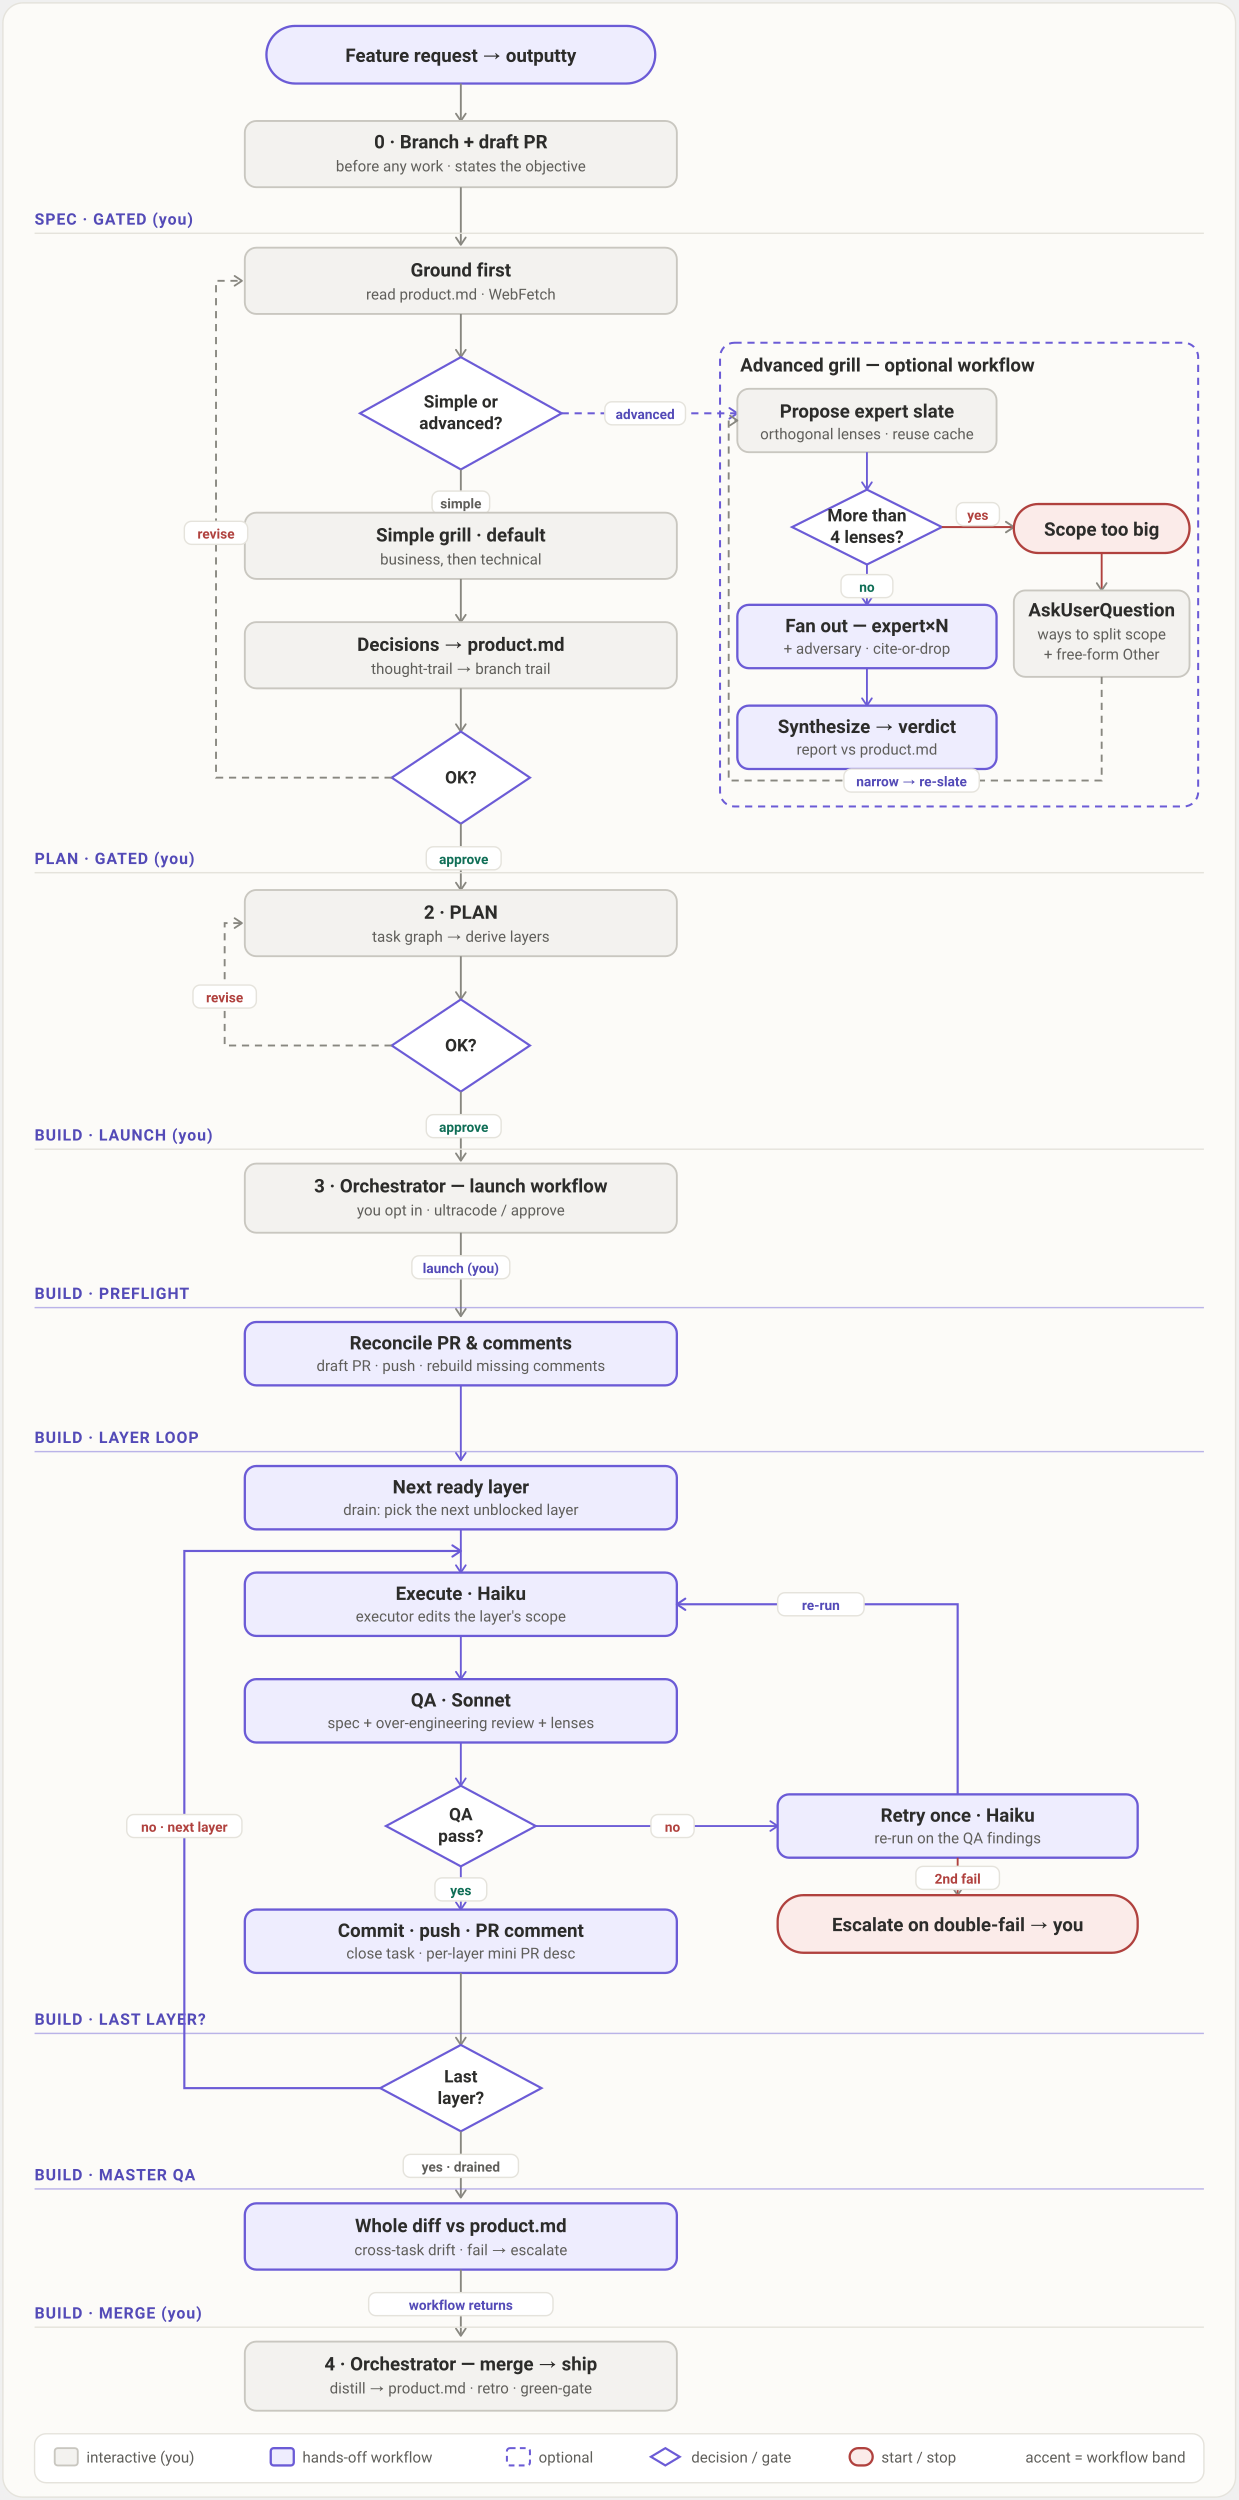
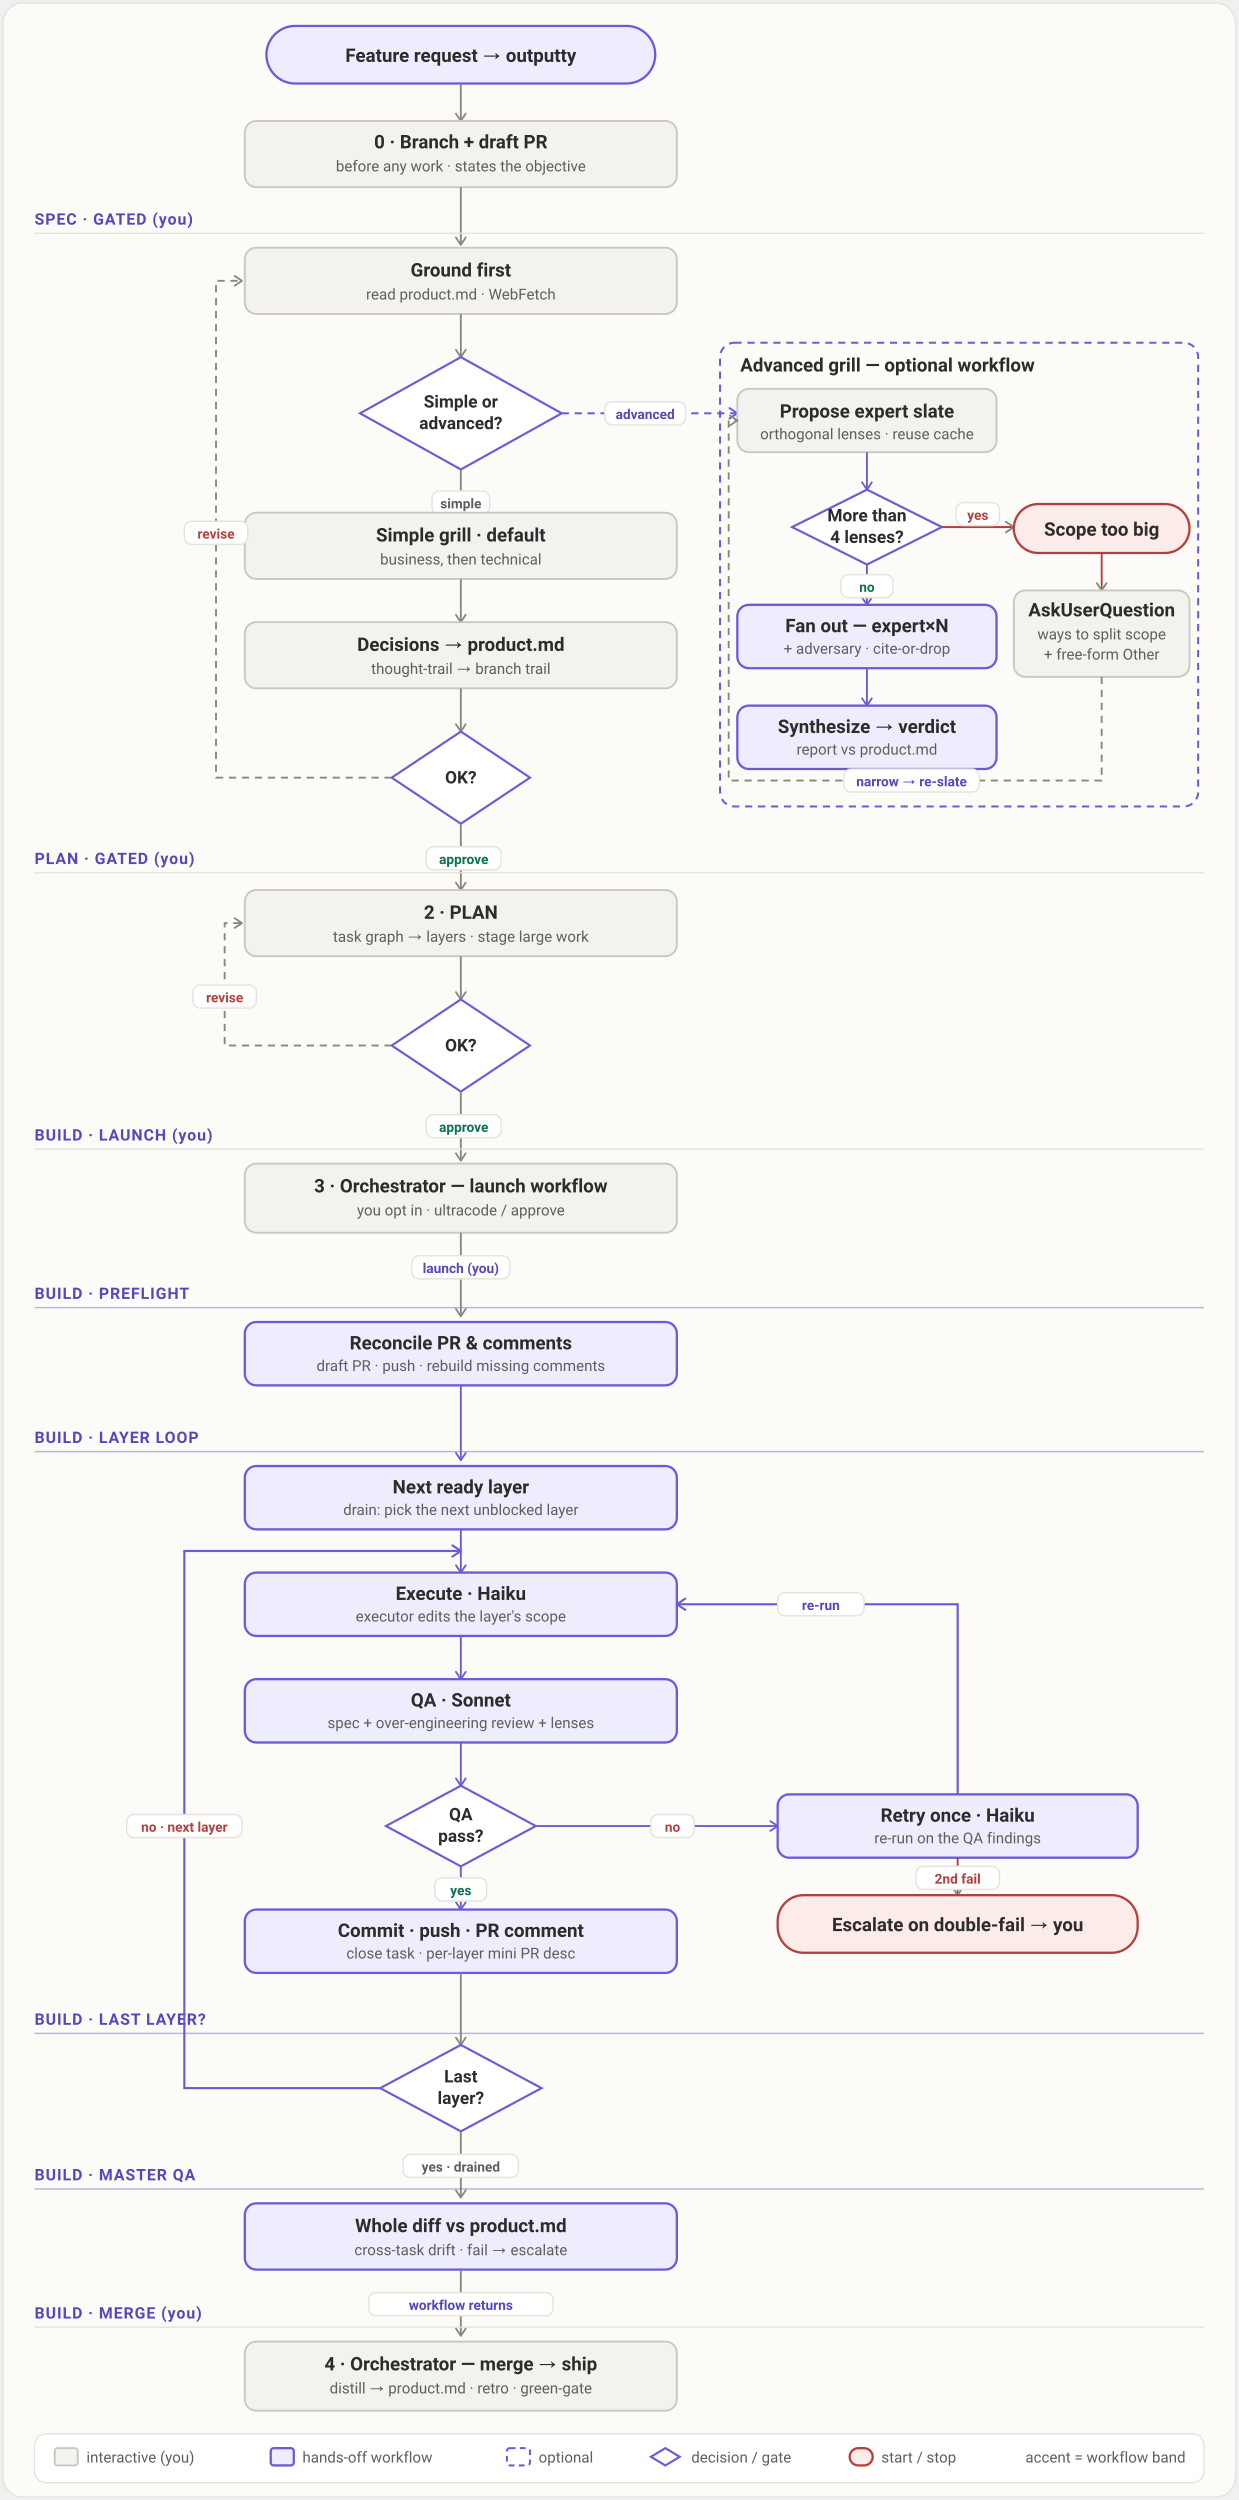
<svg xmlns="http://www.w3.org/2000/svg" width="100%" viewBox="0 0 860 1736" role="img" aria-labelledby="t d">
  <style>
  text{font-family:"Anthropic Sans",system-ui,-apple-system,"Segoe UI",Roboto,Helvetica,Arial,sans-serif}
  .th{font-size:13px;font-weight:600;fill:#2C2C2A}
  .t{font-size:12px;font-weight:600;fill:#2C2C2A}
  .ts{font-size:10.5px;font-weight:400;fill:#5F5E5A}
  .band{font-size:11px;font-weight:700;fill:#534AB7;letter-spacing:.06em}
  .chip{font-size:9.5px;font-weight:700;text-anchor:middle}
  .nbox{fill:#F3F2EF;stroke:#C9C7C0;stroke-width:1.3}
  .wfc{fill:#EEEDFE;stroke:#6B5BD6;stroke-width:1.6}
  .term{fill:#EEEDFE;stroke:#6B5BD6;stroke-width:1.6}
  .stop{fill:#FBEBE9;stroke:#B0413E;stroke-width:1.6}
  .opt{fill:none;stroke:#6B5BD6;stroke-width:1.4;stroke-dasharray:5 4}
  .dia{fill:#FFFFFF;stroke:#6B5BD6;stroke-width:1.5}
</style>
  <defs>
    <marker id="arrow" viewBox="0 0 10 10" refX="8" refY="5" markerWidth="6.5" markerHeight="6.5" orient="auto-start-reverse">
      <path d="M2 1L8 5L2 9" fill="none" stroke="#888780" stroke-width="1.5" stroke-linecap="round" stroke-linejoin="round" />
    </marker>
    <marker id="arrowp" viewBox="0 0 10 10" refX="8" refY="5" markerWidth="6.5" markerHeight="6.5" orient="auto-start-reverse">
      <path d="M2 1L8 5L2 9" fill="none" stroke="#6B5BD6" stroke-width="1.5" stroke-linecap="round" stroke-linejoin="round" />
    </marker>
  </defs>
  <rect x="2" y="2" width="856" height="1732" rx="14" fill="#FCFBF8" stroke="#E5E3DC" />
  <g id="section-intro">
    <rect class="term" x="185" y="18" width="270" height="40" rx="20" />
    <text class="th" x="320" y="43" text-anchor="middle">Feature request → outputty</text>
    <line x1="320" y1="58" x2="320" y2="84" stroke="#888780" stroke-width="1.3" marker-end="url(#arrow)" />
    <rect class="nbox" x="170" y="84" width="300" height="46" rx="8" />
    <text class="th" x="320" y="103" text-anchor="middle">0 · Branch + draft PR</text>
    <text class="ts" x="320" y="119" text-anchor="middle">before any work · states the objective</text>
    <line x1="320" y1="130" x2="320" y2="170" stroke="#888780" stroke-width="1.3" marker-end="url(#arrow)" />
  </g>
  <g id="section-spec">
    <text class="band" x="24" y="156">SPEC · GATED (you)</text>
    <line x1="24" y1="162" x2="836" y2="162" stroke="#E5E3DC" stroke-width="1" />
    <rect class="nbox" x="170" y="172" width="300" height="46" rx="8" />
    <text class="th" x="320" y="192" text-anchor="middle">Ground first</text>
    <text class="ts" x="320" y="208" text-anchor="middle">read product.md · WebFetch</text>
    <line x1="320" y1="218" x2="320" y2="248" stroke="#888780" stroke-width="1.3" marker-end="url(#arrow)" />
    <polygon class="dia" points="320,248 390,287 320,326 250,287" />
    <text class="t" x="320" y="283" text-anchor="middle">Simple or</text>
    <text class="t" x="320" y="298" text-anchor="middle">advanced?</text>
    <path d="M390,287 L512,287" fill="none" stroke="#6B5BD6" stroke-width="1.4" stroke-dasharray="5 4" marker-end="url(#arrowp)" />
    <rect x="420" y="279" width="56" height="16" rx="5" fill="#FFFFFF" stroke="#E5E3DC" />
    <text class="chip" x="448" y="291" fill="#534AB7">advanced</text>
    <line x1="320" y1="326" x2="320" y2="356" stroke="#888780" stroke-width="1.3" marker-end="url(#arrow)" />
    <rect x="300" y="341" width="40" height="16" rx="5" fill="#FFFFFF" stroke="#E5E3DC" />
    <text class="chip" x="320" y="353" fill="#5F5E5A">simple</text>
    <rect class="nbox" x="170" y="356" width="300" height="46" rx="8" />
    <text class="th" x="320" y="376" text-anchor="middle">Simple grill · default</text>
    <text class="ts" x="320" y="392" text-anchor="middle">business, then technical</text>
    <line x1="320" y1="402" x2="320" y2="432" stroke="#888780" stroke-width="1.3" marker-end="url(#arrow)" />
    <rect class="opt" x="500" y="238" width="332" height="322" rx="10" />
    <text class="th" x="514" y="258" fill="#3C3489">Advanced grill — optional workflow</text>
    <rect class="nbox" x="512" y="270" width="180" height="44" rx="8" />
    <text class="th" x="602" y="290" text-anchor="middle">Propose expert slate</text>
    <text class="ts" x="602" y="305" text-anchor="middle">orthogonal lenses · reuse cache</text>
    <line x1="602" y1="314" x2="602" y2="340" stroke="#6B5BD6" stroke-width="1.3" marker-end="url(#arrowp)" />
    <polygon class="dia" points="602,340 654,366 602,392 550,366" />
    <text class="t" x="602" y="362" text-anchor="middle">More than</text>
    <text class="t" x="602" y="377" text-anchor="middle">4 lenses?</text>
    <line x1="602" y1="392" x2="602" y2="420" stroke="#6B5BD6" stroke-width="1.3" marker-end="url(#arrowp)" />
    <rect x="584" y="399" width="36" height="16" rx="5" fill="#FFFFFF" stroke="#E5E3DC" />
    <text class="chip" x="602" y="411" fill="#0F6E56">no</text>
    <rect class="wfc" x="512" y="420" width="180" height="44" rx="8" />
    <text class="th" x="602" y="439" text-anchor="middle">Fan out — expert×N</text>
    <text class="ts" x="602" y="454" text-anchor="middle">+ adversary · cite-or-drop</text>
    <line x1="602" y1="464" x2="602" y2="490" stroke="#6B5BD6" stroke-width="1.3" marker-end="url(#arrowp)" />
    <rect class="wfc" x="512" y="490" width="180" height="44" rx="8" />
    <text class="th" x="602" y="509" text-anchor="middle">Synthesize → verdict</text>
    <text class="ts" x="602" y="524" text-anchor="middle">report vs product.md</text>
    <path d="M654,366 L704,366" fill="none" stroke="#B0413E" stroke-width="1.4" marker-end="url(#arrow)" />
    <rect x="664" y="349" width="30" height="16" rx="5" fill="#FFFFFF" stroke="#E5E3DC" />
    <text class="chip" x="679" y="361" fill="#B0413E">yes</text>
    <rect class="stop" x="704" y="350" width="122" height="34" rx="17" />
    <text class="th" x="765" y="372" text-anchor="middle">Scope too big</text>
    <line x1="765" y1="384" x2="765" y2="410" stroke="#B0413E" stroke-width="1.3" marker-end="url(#arrow)" />
    <rect class="nbox" x="704" y="410" width="122" height="60" rx="8" />
    <text class="th" x="765" y="428" text-anchor="middle">AskUserQuestion</text>
    <text class="ts" x="765" y="444" text-anchor="middle">ways to split scope</text>
    <text class="ts" x="765" y="458" text-anchor="middle">+ free-form Other</text>
    <path d="M765,470 L765,542 L506,542 L506,292 L512,292" fill="none" stroke="#888780" stroke-width="1.3" stroke-dasharray="5 4" marker-end="url(#arrow)" />
    <rect x="586" y="534" width="94" height="16" rx="5" fill="#FFFFFF" stroke="#E5E3DC" />
    <text class="chip" x="633" y="546" fill="#534AB7">narrow → re-slate</text>
    <rect class="nbox" x="170" y="432" width="300" height="46" rx="8" />
    <text class="th" x="320" y="452" text-anchor="middle">Decisions → product.md</text>
    <text class="ts" x="320" y="468" text-anchor="middle">thought-trail → branch trail</text>
    <line x1="320" y1="478" x2="320" y2="508" stroke="#888780" stroke-width="1.3" marker-end="url(#arrow)" />
    <polygon class="dia" points="320,508 368,540 320,572 272,540" />
    <text class="t" x="320" y="544" text-anchor="middle">OK?</text>
    <path d="M272,540 L150,540 L150,195 L168,195" fill="none" stroke="#888780" stroke-width="1.3" stroke-dasharray="5 4" marker-end="url(#arrow)" />
    <rect x="128" y="362" width="44" height="16" rx="5" fill="#FFFFFF" stroke="#E5E3DC" />
    <text class="chip" x="150" y="374" fill="#B0413E">revise</text>
    <line x1="320" y1="572" x2="320" y2="618" stroke="#888780" stroke-width="1.3" marker-end="url(#arrow)" />
    <rect x="296" y="588" width="52" height="16" rx="5" fill="#FFFFFF" stroke="#E5E3DC" />
    <text class="chip" x="322" y="600" fill="#0F6E56">approve</text>
  </g>
  <g id="section-plan">
    <text class="band" x="24" y="600">PLAN · GATED (you)</text>
    <line x1="24" y1="606" x2="836" y2="606" stroke="#E5E3DC" stroke-width="1" />
    <rect class="nbox" x="170" y="618" width="300" height="46" rx="8" />
    <text class="th" x="320" y="638" text-anchor="middle">2 · PLAN</text>
-     <text class="ts" x="320" y="654" text-anchor="middle">task graph → derive layers</text>
+     <text class="ts" x="320" y="654" text-anchor="middle">task graph → layers · stage large work</text>
    <line x1="320" y1="664" x2="320" y2="694" stroke="#888780" stroke-width="1.3" marker-end="url(#arrow)" />
    <polygon class="dia" points="320,694 368,726 320,758 272,726" />
    <text class="t" x="320" y="730" text-anchor="middle">OK?</text>
    <path d="M272,726 L156,726 L156,641 L168,641" fill="none" stroke="#888780" stroke-width="1.3" stroke-dasharray="5 4" marker-end="url(#arrow)" />
    <rect x="134" y="684" width="44" height="16" rx="5" fill="#FFFFFF" stroke="#E5E3DC" />
    <text class="chip" x="156" y="696" fill="#B0413E">revise</text>
    <line x1="320" y1="758" x2="320" y2="806" stroke="#888780" stroke-width="1.3" marker-end="url(#arrow)" />
    <rect x="296" y="774" width="52" height="16" rx="5" fill="#FFFFFF" stroke="#E5E3DC" />
    <text class="chip" x="322" y="786" fill="#0F6E56">approve</text>
  </g>
  <g id="section-build-launch">
    <text class="band" x="24" y="792">BUILD · LAUNCH (you)</text>
    <line x1="24" y1="798" x2="836" y2="798" stroke="#E5E3DC" stroke-width="1" />
    <rect class="nbox" x="170" y="808" width="300" height="48" rx="8" />
    <text class="th" x="320" y="828" text-anchor="middle">3 · Orchestrator — launch workflow</text>
    <text class="ts" x="320" y="844" text-anchor="middle">you opt in · ultracode / approve</text>
    <line x1="320" y1="856" x2="320" y2="914" stroke="#888780" stroke-width="1.3" marker-end="url(#arrow)" />
    <rect x="286" y="872" width="68" height="16" rx="5" fill="#FFFFFF" stroke="#E5E3DC" />
    <text class="chip" x="320" y="884" fill="#534AB7">launch (you)</text>
  </g>
  <g id="section-build-preflight">
    <text class="band" x="24" y="902">BUILD · PREFLIGHT</text>
    <line x1="24" y1="908" x2="836" y2="908" stroke="#6B5BD6" stroke-opacity="0.45" stroke-width="1" />
    <rect class="wfc" x="170" y="918" width="300" height="44" rx="8" />
    <text class="th" x="320" y="937" text-anchor="middle">Reconcile PR &amp; comments</text>
    <text class="ts" x="320" y="952" text-anchor="middle">draft PR · push · rebuild missing comments</text>
    <line x1="320" y1="962" x2="320" y2="1014" stroke="#6B5BD6" stroke-width="1.3" marker-end="url(#arrowp)" />
  </g>
  <g id="section-build-layerloop">
    <text class="band" x="24" y="1002">BUILD · LAYER LOOP</text>
    <line x1="24" y1="1008" x2="836" y2="1008" stroke="#6B5BD6" stroke-opacity="0.45" stroke-width="1" />
    <rect class="wfc" x="170" y="1018" width="300" height="44" rx="8" />
    <text class="th" x="320" y="1037" text-anchor="middle">Next ready layer</text>
    <text class="ts" x="320" y="1052" text-anchor="middle">drain: pick the next unblocked layer</text>
    <line x1="320" y1="1062" x2="320" y2="1092" stroke="#6B5BD6" stroke-width="1.3" marker-end="url(#arrowp)" />
    <rect class="wfc" x="170" y="1092" width="300" height="44" rx="8" />
    <text class="th" x="320" y="1111" text-anchor="middle">Execute · Haiku</text>
    <text class="ts" x="320" y="1126" text-anchor="middle">executor edits the layer's scope</text>
    <line x1="320" y1="1136" x2="320" y2="1166" stroke="#6B5BD6" stroke-width="1.3" marker-end="url(#arrowp)" />
    <rect class="wfc" x="170" y="1166" width="300" height="44" rx="8" />
    <text class="th" x="320" y="1185" text-anchor="middle">QA · Sonnet</text>
    <text class="ts" x="320" y="1200" text-anchor="middle">spec + over-engineering review + lenses</text>
    <line x1="320" y1="1210" x2="320" y2="1240" stroke="#6B5BD6" stroke-width="1.3" marker-end="url(#arrowp)" />
    <polygon class="dia" points="320,1240 372,1268 320,1296 268,1268" />
    <text class="t" x="320" y="1264" text-anchor="middle">QA</text>
    <text class="t" x="320" y="1279" text-anchor="middle">pass?</text>
    <line x1="320" y1="1296" x2="320" y2="1326" stroke="#6B5BD6" stroke-width="1.3" marker-end="url(#arrowp)" />
    <rect x="302" y="1304" width="36" height="16" rx="5" fill="#FFFFFF" stroke="#E5E3DC" />
    <text class="chip" x="320" y="1316" fill="#0F6E56">yes</text>
    <rect class="wfc" x="170" y="1326" width="300" height="44" rx="8" />
    <text class="th" x="320" y="1345" text-anchor="middle">Commit · push · PR comment</text>
    <text class="ts" x="320" y="1360" text-anchor="middle">close task · per-layer mini PR desc</text>
    <path d="M372,1268 L540,1268" fill="none" stroke="#6B5BD6" stroke-width="1.3" marker-end="url(#arrowp)" />
    <rect x="452" y="1260" width="30" height="16" rx="5" fill="#FFFFFF" stroke="#E5E3DC" />
    <text class="chip" x="467" y="1272" fill="#B0413E">no</text>
    <rect class="wfc" x="540" y="1246" width="250" height="44" rx="8" />
    <text class="th" x="665" y="1265" text-anchor="middle">Retry once · Haiku</text>
    <text class="ts" x="665" y="1280" text-anchor="middle">re-run on the QA findings</text>
    <path d="M665,1246 L665,1114 L470,1114" fill="none" stroke="#6B5BD6" stroke-width="1.5" marker-end="url(#arrowp)" />
    <rect x="540" y="1106" width="60" height="16" rx="5" fill="#FFFFFF" stroke="#E5E3DC" />
    <text class="chip" x="570" y="1118" fill="#534AB7">re-run</text>
    <path d="M665,1290 L665,1316" fill="none" stroke="#B0413E" stroke-width="1.3" marker-end="url(#arrow)" />
    <rect x="636" y="1296" width="58" height="16" rx="5" fill="#FFFFFF" stroke="#E5E3DC" />
    <text class="chip" x="665" y="1308" fill="#B0413E">2nd fail</text>
    <rect class="stop" x="540" y="1316" width="250" height="40" rx="18" />
    <text class="th" x="665" y="1341" text-anchor="middle">Escalate on double-fail → you</text>
    <line x1="320" y1="1370" x2="320" y2="1420" stroke="#888780" stroke-width="1.3" marker-end="url(#arrow)" />
  </g>
  <g id="section-build-lastlayer">
    <text class="band" x="24" y="1406">BUILD · LAST LAYER?</text>
    <line x1="24" y1="1412" x2="836" y2="1412" stroke="#6B5BD6" stroke-opacity="0.45" stroke-width="1" />
    <polygon class="dia" points="320,1420 376,1450 320,1480 264,1450" />
    <text class="t" x="320" y="1446" text-anchor="middle">Last</text>
    <text class="t" x="320" y="1461" text-anchor="middle">layer?</text>
    <path d="M264,1450 L128,1450 L128,1077 L320,1077" fill="none" stroke="#6B5BD6" stroke-width="1.5" marker-end="url(#arrowp)" />
    <rect x="88" y="1260" width="80" height="16" rx="5" fill="#FFFFFF" stroke="#E5E3DC" />
    <text class="chip" x="128" y="1272" fill="#B0413E">no · next layer</text>
    <line x1="320" y1="1480" x2="320" y2="1526" stroke="#888780" stroke-width="1.3" marker-end="url(#arrow)" />
    <rect x="280" y="1496" width="80" height="16" rx="5" fill="#FFFFFF" stroke="#E5E3DC" />
    <text class="chip" x="320" y="1508" fill="#5F5E5A">yes · drained</text>
  </g>
  <g id="section-build-masterqa">
    <text class="band" x="24" y="1514">BUILD · MASTER QA</text>
    <line x1="24" y1="1520" x2="836" y2="1520" stroke="#6B5BD6" stroke-opacity="0.45" stroke-width="1" />
    <rect class="wfc" x="170" y="1530" width="300" height="46" rx="8" />
    <text class="th" x="320" y="1550" text-anchor="middle">Whole diff vs product.md</text>
    <text class="ts" x="320" y="1566" text-anchor="middle">cross-task drift · fail → escalate</text>
    <line x1="320" y1="1576" x2="320" y2="1622" stroke="#888780" stroke-width="1.3" marker-end="url(#arrow)" />
    <rect x="256" y="1592" width="128" height="16" rx="5" fill="#FFFFFF" stroke="#E5E3DC" />
    <text class="chip" x="320" y="1604" fill="#534AB7">workflow returns</text>
  </g>
  <g id="section-build-merge">
    <text class="band" x="24" y="1610">BUILD · MERGE (you)</text>
    <line x1="24" y1="1616" x2="836" y2="1616" stroke="#E5E3DC" stroke-width="1" />
    <rect class="nbox" x="170" y="1626" width="300" height="48" rx="8" />
    <text class="th" x="320" y="1646" text-anchor="middle">4 · Orchestrator — merge → ship</text>
    <text class="ts" x="320" y="1662" text-anchor="middle">distill → product.md · retro · green-gate</text>
  </g>
  <g id="legend">
    <rect x="24" y="1690" width="812" height="34" rx="8" fill="#FFFFFF" stroke="#E5E3DC" />
    <rect x="38" y="1700" width="16" height="12" rx="2" fill="#F3F2EF" stroke="#C9C7C0" stroke-width="1.3" />
    <text class="ts" x="60" y="1710" fill="#3A3A37">interactive (you)</text>
    <rect x="188" y="1700" width="16" height="12" rx="2" fill="#EEEDFE" stroke="#6B5BD6" stroke-width="1.6" />
    <text class="ts" x="210" y="1710" fill="#3A3A37">hands-off workflow</text>
    <rect x="352" y="1700" width="16" height="12" rx="2" fill="none" stroke="#6B5BD6" stroke-width="1.4" stroke-dasharray="4 3" />
    <text class="ts" x="374" y="1710" fill="#3A3A37">optional</text>
    <polygon points="462,1700 472,1706 462,1712 452,1706" fill="#FFFFFF" stroke="#6B5BD6" stroke-width="1.5" />
    <text class="ts" x="480" y="1710" fill="#3A3A37">decision / gate</text>
    <rect x="590" y="1700" width="16" height="12" rx="6" fill="#FBEBE9" stroke="#B0413E" stroke-width="1.6" />
    <text class="ts" x="612" y="1710" fill="#3A3A37">start / stop</text>
    <text class="ts" x="712" y="1710" fill="#3A3A37">accent = workflow band</text>
  </g>
</svg>
